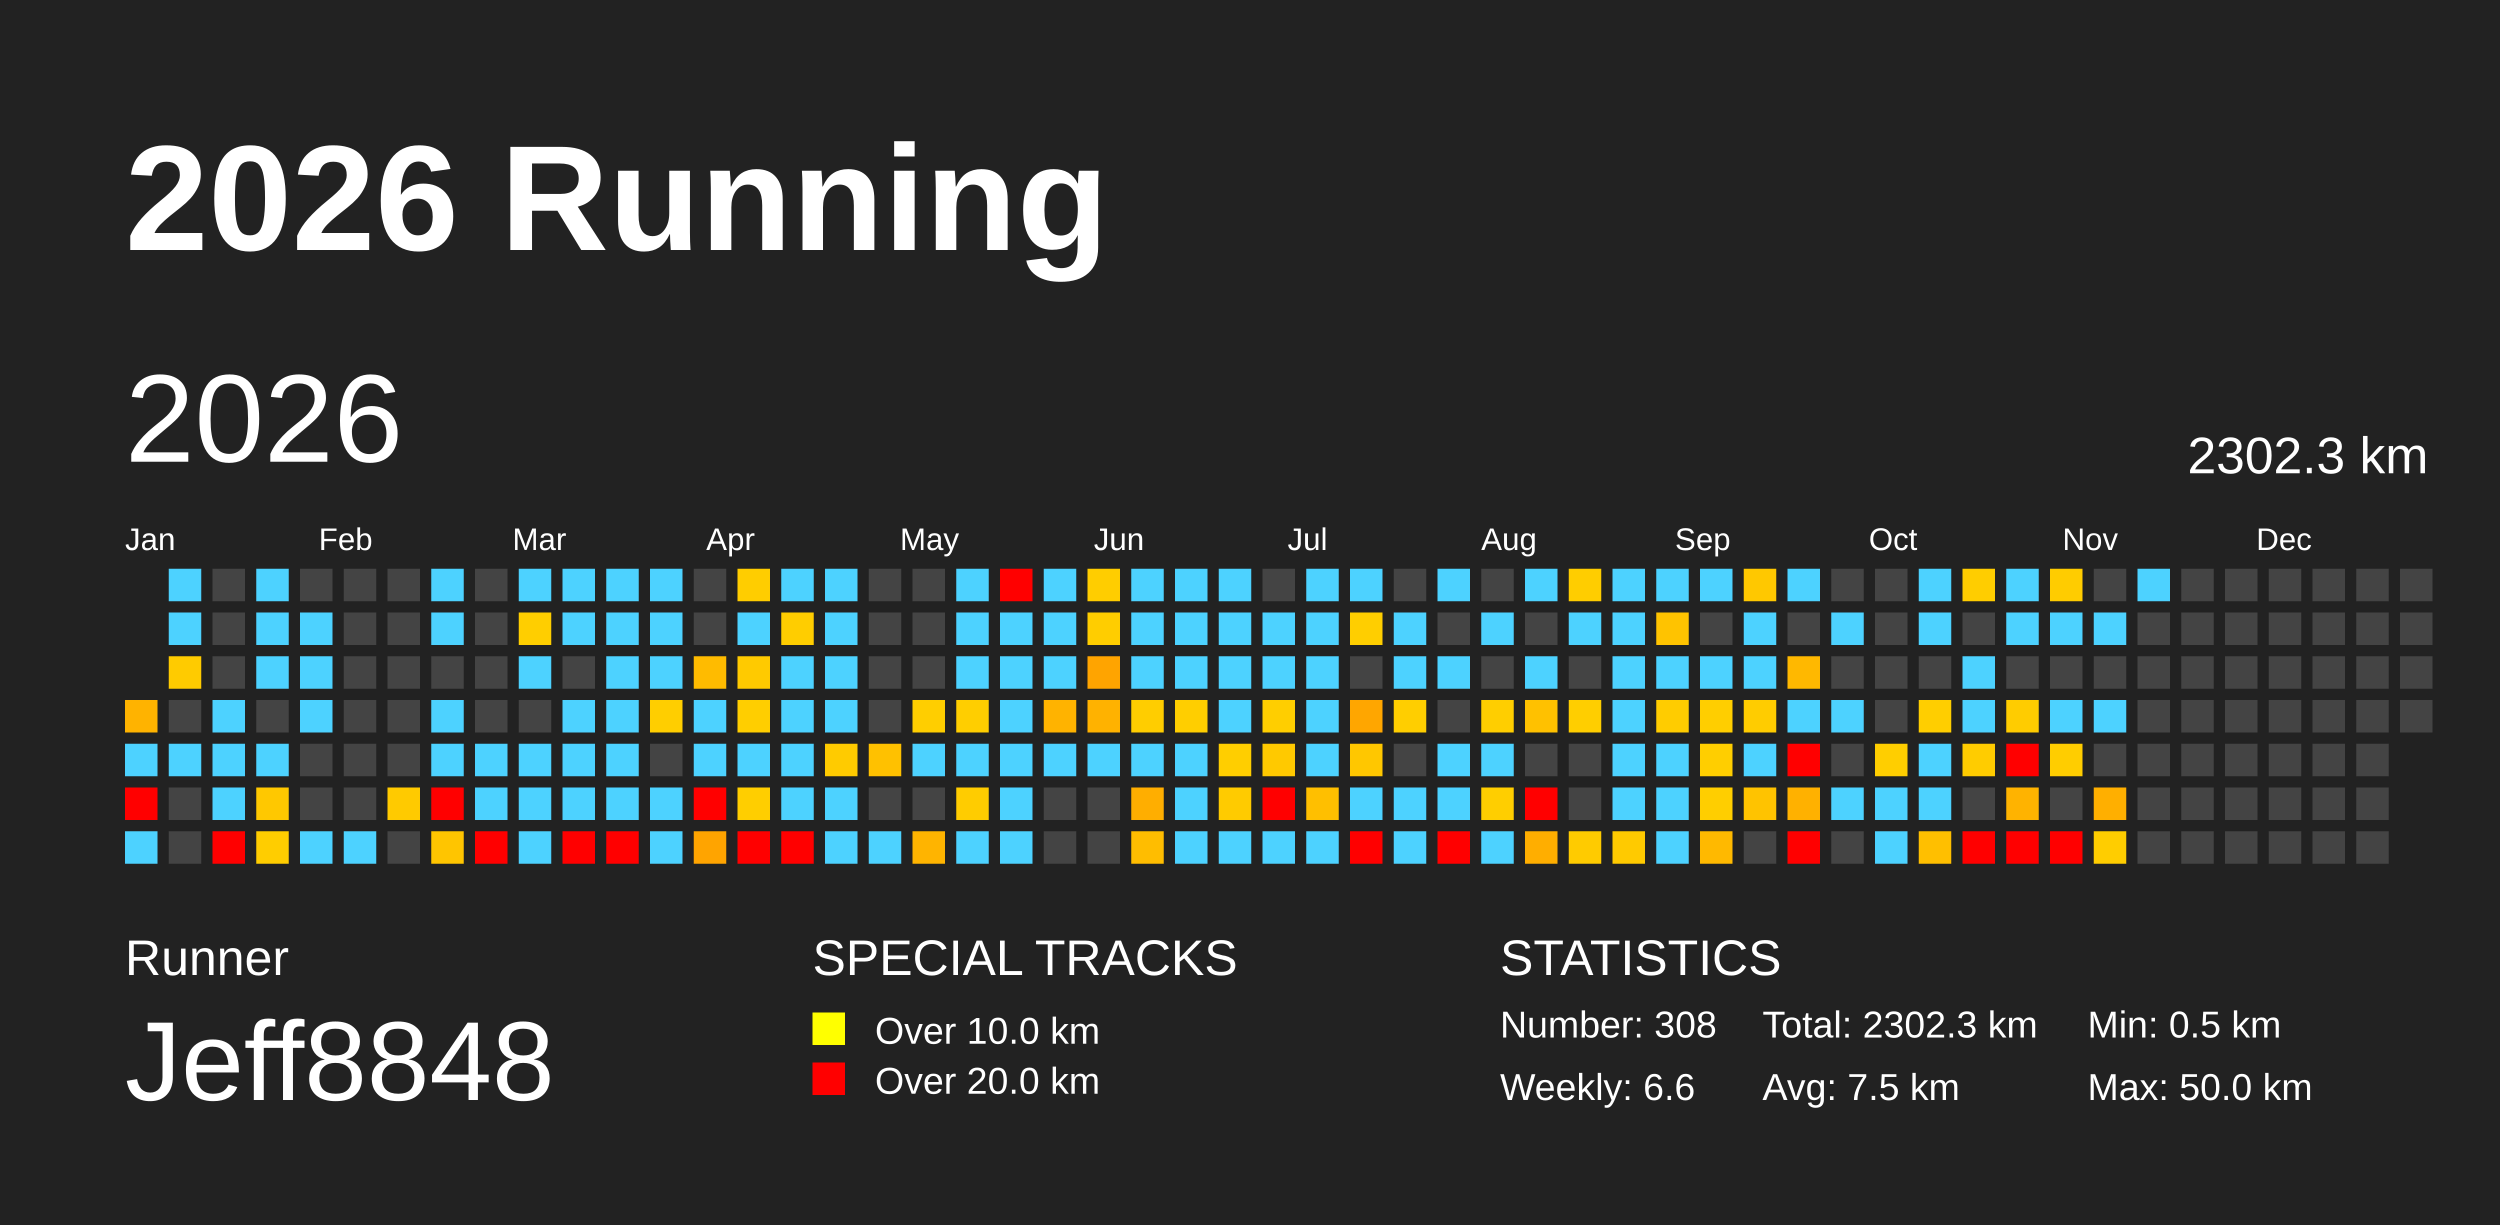
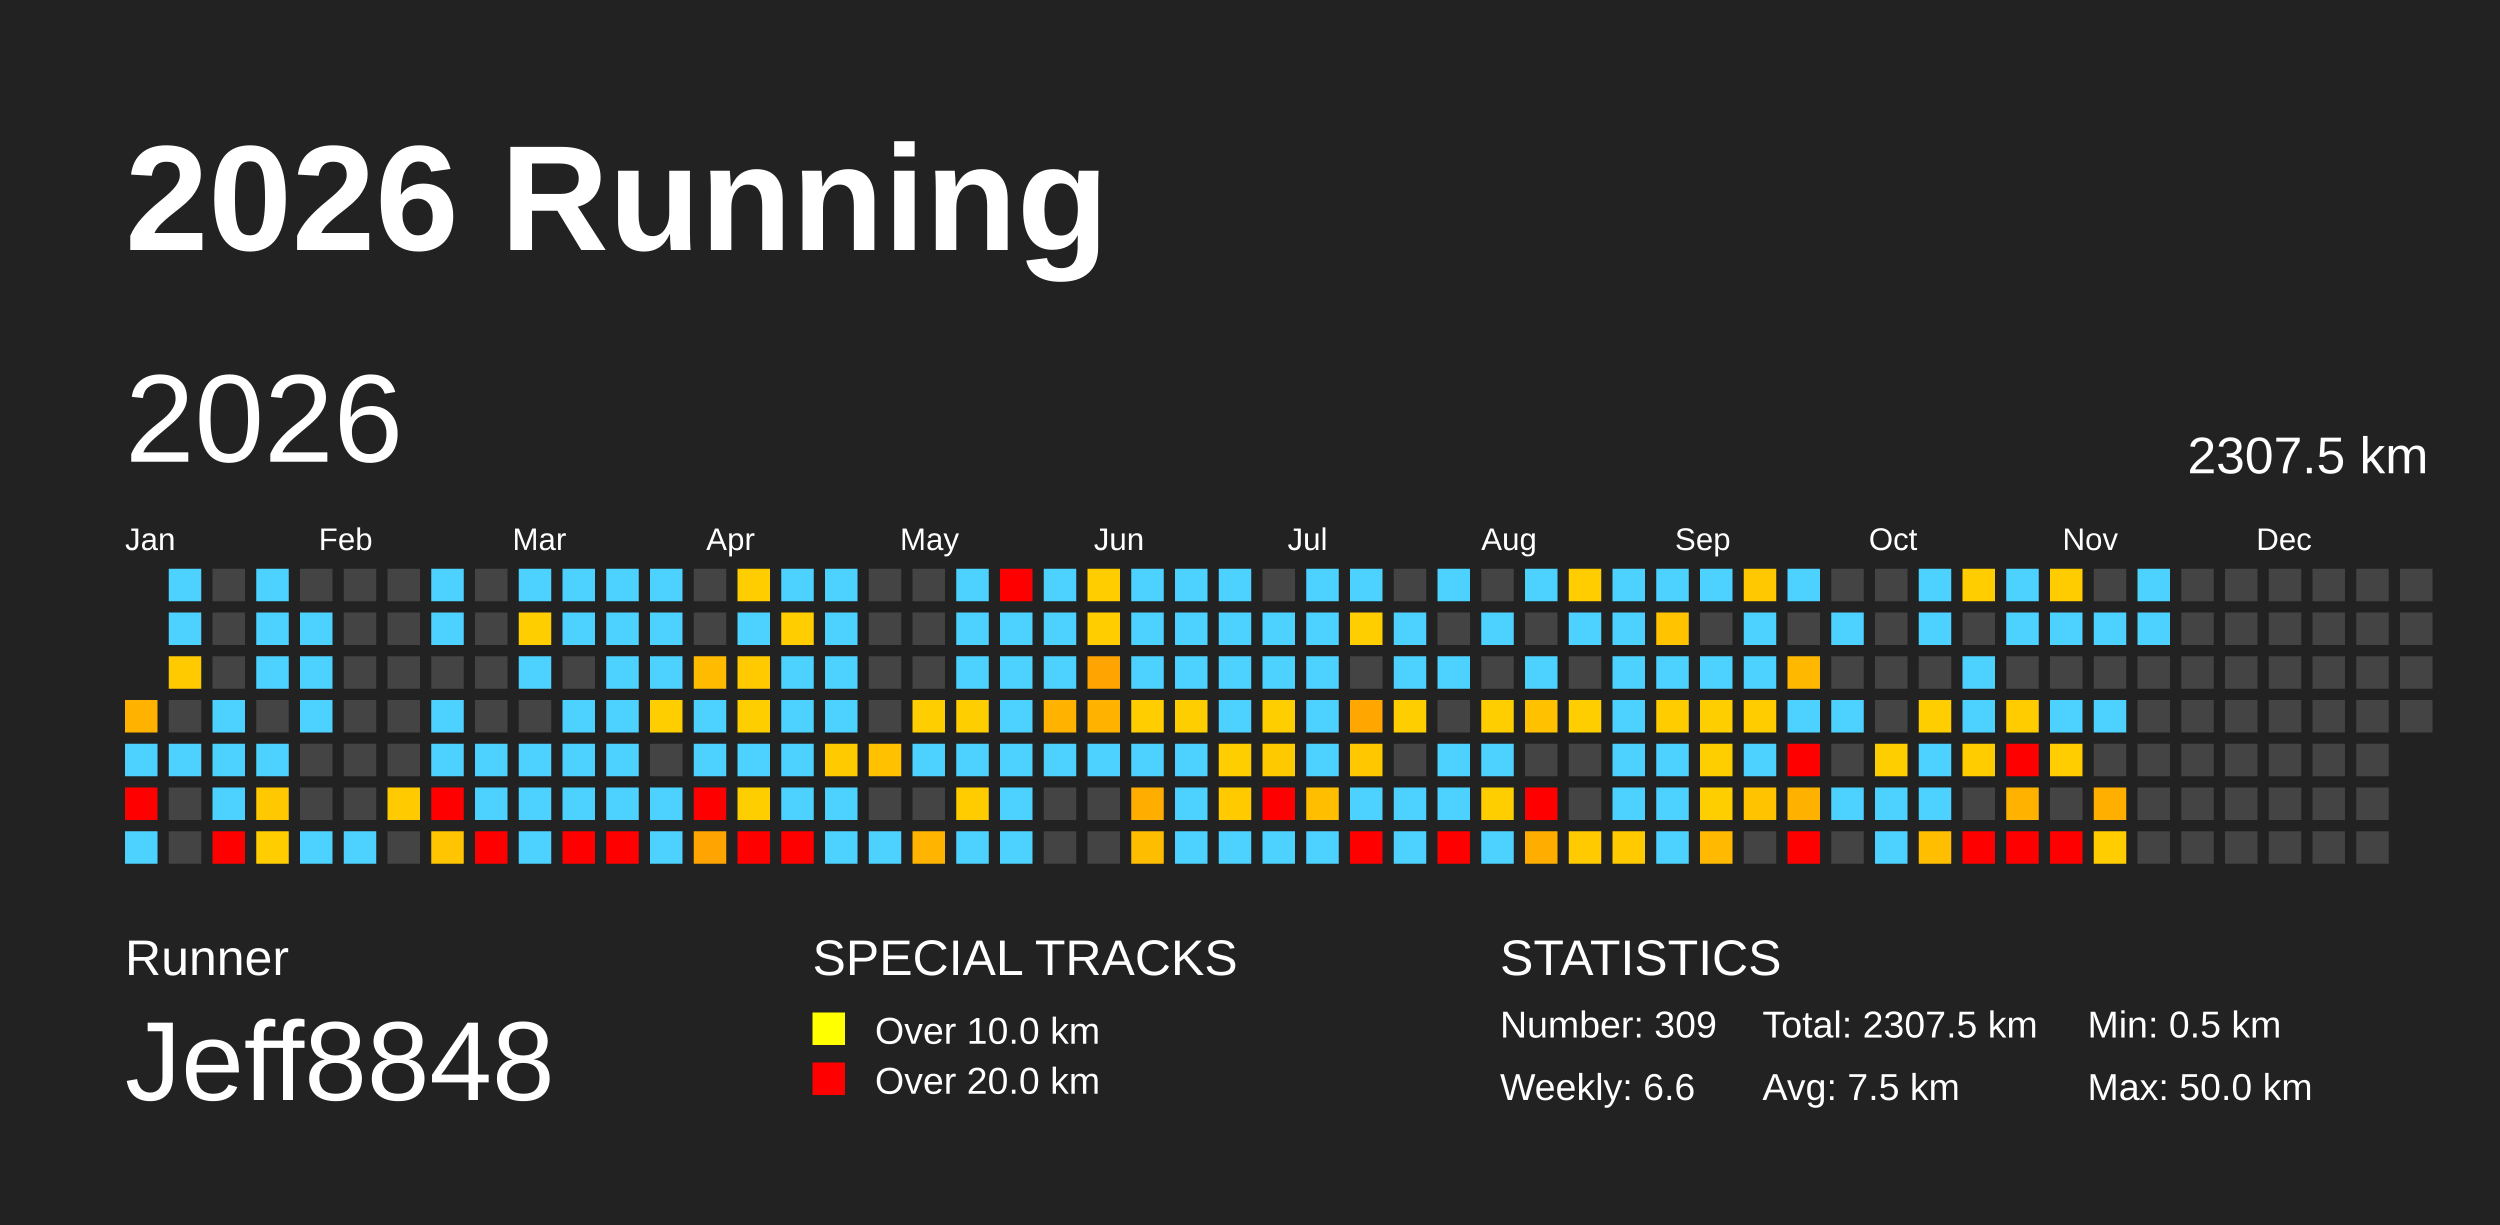
<svg xmlns="http://www.w3.org/2000/svg" baseProfile="full" height="98mm" version="1.1" viewBox="0,0,200,98" width="200mm">
  <defs />
  <rect fill="#222222" height="98" width="200" x="0" y="0" />
  <text fill="#FFFFFF" style="font-size:12px; font-family:Arial; font-weight:bold;" x="10" y="20">2026 Running</text>
  <text fill="#FFFFFF" style="font-size:4px; font-family:Arial" x="10" y="78">Runner</text>
  <text fill="#FFFFFF" style="font-size:9px; font-family:Arial" x="10" y="88">Jeff8848</text>
  <text fill="#FFFFFF" style="font-size:4px; font-family:Arial" x="65" y="78">SPECIAL TRACKS</text>
  <rect fill="yellow" height="2.6" width="2.6" x="65" y="81" />
  <text fill="#FFFFFF" style="font-size:3px; font-family:Arial" x="70" y="83.5">Over 10.0 km</text>
  <rect fill="red" height="2.6" width="2.6" x="65" y="85" />
  <text fill="#FFFFFF" style="font-size:3px; font-family:Arial" x="70" y="87.5">Over 20.0 km</text>
  <text fill="#FFFFFF" style="font-size:4px; font-family:Arial" x="120" y="78">STATISTICS</text>
-   <text fill="#FFFFFF" style="font-size:3px; font-family:Arial" x="120" y="83">Number: 308</text>
+   <text fill="#FFFFFF" style="font-size:3px; font-family:Arial" x="120" y="83">Number: 309</text>
  <text fill="#FFFFFF" style="font-size:3px; font-family:Arial" x="120" y="88">Weekly: 6.6</text>
-   <text fill="#FFFFFF" style="font-size:3px; font-family:Arial" x="141" y="83">Total: 2302.3 km</text>
+   <text fill="#FFFFFF" style="font-size:3px; font-family:Arial" x="141" y="83">Total: 2307.5 km</text>
  <text fill="#FFFFFF" style="font-size:3px; font-family:Arial" x="141" y="88">Avg: 7.5 km</text>
  <text fill="#FFFFFF" style="font-size:3px; font-family:Arial" x="167" y="83">Min: 0.5 km</text>
  <text fill="#FFFFFF" style="font-size:3px; font-family:Arial" x="167" y="88">Max: 50.0 km</text>
  <text dominant-baseline="hanging" fill="#FFFFFF" style="font-size:10.0px; font-family:Arial;" x="10" y="30">2026</text>
-   <text dominant-baseline="hanging" fill="#FFFFFF" style="font-size:4.125px; font-family:Arial;" x="175" y="35">2302.3 km</text>
+   <text dominant-baseline="hanging" fill="#FFFFFF" style="font-size:4.125px; font-family:Arial;" x="175" y="35">2307.5 km</text>
  <text fill="#FFFFFF" style="font-size:2.5px; font-family:Arial" x="10.0" y="44">Jan</text>
  <text fill="#FFFFFF" style="font-size:2.5px; font-family:Arial" x="25.5" y="44">Feb</text>
  <text fill="#FFFFFF" style="font-size:2.5px; font-family:Arial" x="41.0" y="44">Mar</text>
  <text fill="#FFFFFF" style="font-size:2.5px; font-family:Arial" x="56.5" y="44">Apr</text>
  <text fill="#FFFFFF" style="font-size:2.5px; font-family:Arial" x="72.0" y="44">May</text>
  <text fill="#FFFFFF" style="font-size:2.5px; font-family:Arial" x="87.5" y="44">Jun</text>
  <text fill="#FFFFFF" style="font-size:2.5px; font-family:Arial" x="103.0" y="44">Jul</text>
  <text fill="#FFFFFF" style="font-size:2.5px; font-family:Arial" x="118.5" y="44">Aug</text>
  <text fill="#FFFFFF" style="font-size:2.5px; font-family:Arial" x="134.0" y="44">Sep</text>
  <text fill="#FFFFFF" style="font-size:2.5px; font-family:Arial" x="149.5" y="44">Oct</text>
  <text fill="#FFFFFF" style="font-size:2.5px; font-family:Arial" x="165.0" y="44">Nov</text>
  <text fill="#FFFFFF" style="font-size:2.5px; font-family:Arial" x="180.5" y="44">Dec</text>
  <rect fill="#ffb300" height="2.6" width="2.6" x="10.0" y="56.0" />
  <rect fill="#4dd2ff" height="2.6" width="2.6" x="10.0" y="59.5" />
  <rect fill="red" height="2.6" width="2.6" x="10.0" y="63.0" />
  <rect fill="#4dd2ff" height="2.6" width="2.6" x="10.0" y="66.5" />
  <rect fill="#4dd2ff" height="2.6" width="2.6" x="13.5" y="45.5" />
  <rect fill="#4dd2ff" height="2.6" width="2.6" x="13.5" y="49.0" />
  <rect fill="#ffcb00" height="2.6" width="2.6" x="13.5" y="52.5" />
  <rect fill="#444444" height="2.6" width="2.6" x="13.5" y="56.0" />
  <rect fill="#4dd2ff" height="2.6" width="2.6" x="13.5" y="59.5" />
  <rect fill="#444444" height="2.6" width="2.6" x="13.5" y="63.0" />
  <rect fill="#444444" height="2.6" width="2.6" x="13.5" y="66.5" />
  <rect fill="#444444" height="2.6" width="2.6" x="17.0" y="45.5" />
  <rect fill="#444444" height="2.6" width="2.6" x="17.0" y="49.0" />
  <rect fill="#444444" height="2.6" width="2.6" x="17.0" y="52.5" />
  <rect fill="#4dd2ff" height="2.6" width="2.6" x="17.0" y="56.0" />
  <rect fill="#4dd2ff" height="2.6" width="2.6" x="17.0" y="59.5" />
  <rect fill="#4dd2ff" height="2.6" width="2.6" x="17.0" y="63.0" />
  <rect fill="red" height="2.6" width="2.6" x="17.0" y="66.5" />
  <rect fill="#4dd2ff" height="2.6" width="2.6" x="20.5" y="45.5" />
  <rect fill="#4dd2ff" height="2.6" width="2.6" x="20.5" y="49.0" />
  <rect fill="#4dd2ff" height="2.6" width="2.6" x="20.5" y="52.5" />
  <rect fill="#444444" height="2.6" width="2.6" x="20.5" y="56.0" />
  <rect fill="#4dd2ff" height="2.6" width="2.6" x="20.5" y="59.5" />
  <rect fill="#ffc800" height="2.6" width="2.6" x="20.5" y="63.0" />
  <rect fill="#ffcd00" height="2.6" width="2.6" x="20.5" y="66.5" />
  <rect fill="#444444" height="2.6" width="2.6" x="24.0" y="45.5" />
  <rect fill="#4dd2ff" height="2.6" width="2.6" x="24.0" y="49.0" />
  <rect fill="#4dd2ff" height="2.6" width="2.6" x="24.0" y="52.5" />
  <rect fill="#4dd2ff" height="2.6" width="2.6" x="24.0" y="56.0" />
  <rect fill="#444444" height="2.6" width="2.6" x="24.0" y="59.5" />
  <rect fill="#444444" height="2.6" width="2.6" x="24.0" y="63.0" />
  <rect fill="#4dd2ff" height="2.6" width="2.6" x="24.0" y="66.5" />
  <rect fill="#444444" height="2.6" width="2.6" x="27.5" y="45.5" />
  <rect fill="#444444" height="2.6" width="2.6" x="27.5" y="49.0" />
  <rect fill="#444444" height="2.6" width="2.6" x="27.5" y="52.5" />
  <rect fill="#444444" height="2.6" width="2.6" x="27.5" y="56.0" />
  <rect fill="#444444" height="2.6" width="2.6" x="27.5" y="59.5" />
  <rect fill="#444444" height="2.6" width="2.6" x="27.5" y="63.0" />
  <rect fill="#4dd2ff" height="2.6" width="2.6" x="27.5" y="66.5" />
  <rect fill="#444444" height="2.6" width="2.6" x="31.0" y="45.5" />
  <rect fill="#444444" height="2.6" width="2.6" x="31.0" y="49.0" />
  <rect fill="#444444" height="2.6" width="2.6" x="31.0" y="52.5" />
  <rect fill="#444444" height="2.6" width="2.6" x="31.0" y="56.0" />
  <rect fill="#444444" height="2.6" width="2.6" x="31.0" y="59.5" />
  <rect fill="#ffca00" height="2.6" width="2.6" x="31.0" y="63.0" />
  <rect fill="#444444" height="2.6" width="2.6" x="31.0" y="66.5" />
  <rect fill="#4dd2ff" height="2.6" width="2.6" x="34.5" y="45.5" />
  <rect fill="#4dd2ff" height="2.6" width="2.6" x="34.5" y="49.0" />
  <rect fill="#444444" height="2.6" width="2.6" x="34.5" y="52.5" />
  <rect fill="#4dd2ff" height="2.6" width="2.6" x="34.5" y="56.0" />
  <rect fill="#4dd2ff" height="2.6" width="2.6" x="34.5" y="59.5" />
  <rect fill="red" height="2.6" width="2.6" x="34.5" y="63.0" />
  <rect fill="#ffc500" height="2.6" width="2.6" x="34.5" y="66.5" />
  <rect fill="#444444" height="2.6" width="2.6" x="38.0" y="45.5" />
  <rect fill="#444444" height="2.6" width="2.6" x="38.0" y="49.0" />
  <rect fill="#444444" height="2.6" width="2.6" x="38.0" y="52.5" />
  <rect fill="#444444" height="2.6" width="2.6" x="38.0" y="56.0" />
  <rect fill="#4dd2ff" height="2.6" width="2.6" x="38.0" y="59.5" />
  <rect fill="#4dd2ff" height="2.6" width="2.6" x="38.0" y="63.0" />
  <rect fill="red" height="2.6" width="2.6" x="38.0" y="66.5" />
  <rect fill="#4dd2ff" height="2.6" width="2.6" x="41.5" y="45.5" />
  <rect fill="#ffce00" height="2.6" width="2.6" x="41.5" y="49.0" />
  <rect fill="#4dd2ff" height="2.6" width="2.6" x="41.5" y="52.5" />
  <rect fill="#444444" height="2.6" width="2.6" x="41.5" y="56.0" />
  <rect fill="#4dd2ff" height="2.6" width="2.6" x="41.5" y="59.5" />
  <rect fill="#4dd2ff" height="2.6" width="2.6" x="41.5" y="63.0" />
  <rect fill="#4dd2ff" height="2.6" width="2.6" x="41.5" y="66.5" />
  <rect fill="#4dd2ff" height="2.6" width="2.6" x="45.0" y="45.5" />
  <rect fill="#4dd2ff" height="2.6" width="2.6" x="45.0" y="49.0" />
  <rect fill="#444444" height="2.6" width="2.6" x="45.0" y="52.5" />
  <rect fill="#4dd2ff" height="2.6" width="2.6" x="45.0" y="56.0" />
  <rect fill="#4dd2ff" height="2.6" width="2.6" x="45.0" y="59.5" />
  <rect fill="#4dd2ff" height="2.6" width="2.6" x="45.0" y="63.0" />
  <rect fill="red" height="2.6" width="2.6" x="45.0" y="66.5" />
  <rect fill="#4dd2ff" height="2.6" width="2.6" x="48.5" y="45.5" />
  <rect fill="#4dd2ff" height="2.6" width="2.6" x="48.5" y="49.0" />
  <rect fill="#4dd2ff" height="2.6" width="2.6" x="48.5" y="52.5" />
  <rect fill="#4dd2ff" height="2.6" width="2.6" x="48.5" y="56.0" />
  <rect fill="#4dd2ff" height="2.6" width="2.6" x="48.5" y="59.5" />
  <rect fill="#4dd2ff" height="2.6" width="2.6" x="48.5" y="63.0" />
  <rect fill="red" height="2.6" width="2.6" x="48.5" y="66.5" />
  <rect fill="#4dd2ff" height="2.6" width="2.6" x="52.0" y="45.5" />
  <rect fill="#4dd2ff" height="2.6" width="2.6" x="52.0" y="49.0" />
  <rect fill="#4dd2ff" height="2.6" width="2.6" x="52.0" y="52.5" />
  <rect fill="#ffce00" height="2.6" width="2.6" x="52.0" y="56.0" />
  <rect fill="#444444" height="2.6" width="2.6" x="52.0" y="59.5" />
  <rect fill="#4dd2ff" height="2.6" width="2.6" x="52.0" y="63.0" />
  <rect fill="#4dd2ff" height="2.6" width="2.6" x="52.0" y="66.5" />
  <rect fill="#444444" height="2.6" width="2.6" x="55.5" y="45.5" />
  <rect fill="#444444" height="2.6" width="2.6" x="55.5" y="49.0" />
  <rect fill="#ffbb00" height="2.6" width="2.6" x="55.5" y="52.5" />
  <rect fill="#4dd2ff" height="2.6" width="2.6" x="55.5" y="56.0" />
  <rect fill="#4dd2ff" height="2.6" width="2.6" x="55.5" y="59.5" />
  <rect fill="red" height="2.6" width="2.6" x="55.5" y="63.0" />
  <rect fill="#ffa400" height="2.6" width="2.6" x="55.5" y="66.5" />
  <rect fill="#ffcd00" height="2.6" width="2.6" x="59.0" y="45.5" />
  <rect fill="#4dd2ff" height="2.6" width="2.6" x="59.0" y="49.0" />
  <rect fill="#ffca00" height="2.6" width="2.6" x="59.0" y="52.5" />
  <rect fill="#ffce00" height="2.6" width="2.6" x="59.0" y="56.0" />
  <rect fill="#4dd2ff" height="2.6" width="2.6" x="59.0" y="59.5" />
  <rect fill="#ffce00" height="2.6" width="2.6" x="59.0" y="63.0" />
  <rect fill="red" height="2.6" width="2.6" x="59.0" y="66.5" />
  <rect fill="#4dd2ff" height="2.6" width="2.6" x="62.5" y="45.5" />
  <rect fill="#ffcd00" height="2.6" width="2.6" x="62.5" y="49.0" />
  <rect fill="#4dd2ff" height="2.6" width="2.6" x="62.5" y="52.5" />
  <rect fill="#4dd2ff" height="2.6" width="2.6" x="62.5" y="56.0" />
  <rect fill="#4dd2ff" height="2.6" width="2.6" x="62.5" y="59.5" />
  <rect fill="#4dd2ff" height="2.6" width="2.6" x="62.5" y="63.0" />
  <rect fill="red" height="2.6" width="2.6" x="62.5" y="66.5" />
  <rect fill="#4dd2ff" height="2.6" width="2.6" x="66.0" y="45.5" />
  <rect fill="#4dd2ff" height="2.6" width="2.6" x="66.0" y="49.0" />
  <rect fill="#4dd2ff" height="2.6" width="2.6" x="66.0" y="52.5" />
  <rect fill="#4dd2ff" height="2.6" width="2.6" x="66.0" y="56.0" />
  <rect fill="#ffcb00" height="2.6" width="2.6" x="66.0" y="59.5" />
  <rect fill="#4dd2ff" height="2.6" width="2.6" x="66.0" y="63.0" />
  <rect fill="#4dd2ff" height="2.6" width="2.6" x="66.0" y="66.5" />
  <rect fill="#444444" height="2.6" width="2.6" x="69.5" y="45.5" />
  <rect fill="#444444" height="2.6" width="2.6" x="69.5" y="49.0" />
  <rect fill="#444444" height="2.6" width="2.6" x="69.5" y="52.5" />
  <rect fill="#444444" height="2.6" width="2.6" x="69.5" y="56.0" />
  <rect fill="#ffc100" height="2.6" width="2.6" x="69.5" y="59.5" />
  <rect fill="#444444" height="2.6" width="2.6" x="69.5" y="63.0" />
  <rect fill="#4dd2ff" height="2.6" width="2.6" x="69.5" y="66.5" />
  <rect fill="#444444" height="2.6" width="2.6" x="73.0" y="45.5" />
  <rect fill="#444444" height="2.6" width="2.6" x="73.0" y="49.0" />
  <rect fill="#444444" height="2.6" width="2.6" x="73.0" y="52.5" />
  <rect fill="#ffce00" height="2.6" width="2.6" x="73.0" y="56.0" />
  <rect fill="#4dd2ff" height="2.6" width="2.6" x="73.0" y="59.5" />
  <rect fill="#444444" height="2.6" width="2.6" x="73.0" y="63.0" />
  <rect fill="#ffb400" height="2.6" width="2.6" x="73.0" y="66.5" />
  <rect fill="#4dd2ff" height="2.6" width="2.6" x="76.5" y="45.5" />
  <rect fill="#4dd2ff" height="2.6" width="2.6" x="76.5" y="49.0" />
  <rect fill="#4dd2ff" height="2.6" width="2.6" x="76.5" y="52.5" />
  <rect fill="#ffce00" height="2.6" width="2.6" x="76.5" y="56.0" />
  <rect fill="#4dd2ff" height="2.6" width="2.6" x="76.5" y="59.5" />
  <rect fill="#ffcc00" height="2.6" width="2.6" x="76.5" y="63.0" />
  <rect fill="#4dd2ff" height="2.6" width="2.6" x="76.5" y="66.5" />
  <rect fill="red" height="2.6" width="2.6" x="80.0" y="45.5" />
  <rect fill="#4dd2ff" height="2.6" width="2.6" x="80.0" y="49.0" />
  <rect fill="#4dd2ff" height="2.6" width="2.6" x="80.0" y="52.5" />
  <rect fill="#4dd2ff" height="2.6" width="2.6" x="80.0" y="56.0" />
  <rect fill="#4dd2ff" height="2.6" width="2.6" x="80.0" y="59.5" />
  <rect fill="#4dd2ff" height="2.6" width="2.6" x="80.0" y="63.0" />
  <rect fill="#4dd2ff" height="2.6" width="2.6" x="80.0" y="66.5" />
  <rect fill="#4dd2ff" height="2.6" width="2.6" x="83.5" y="45.5" />
  <rect fill="#4dd2ff" height="2.6" width="2.6" x="83.5" y="49.0" />
  <rect fill="#4dd2ff" height="2.6" width="2.6" x="83.5" y="52.5" />
  <rect fill="#ffb300" height="2.6" width="2.6" x="83.5" y="56.0" />
  <rect fill="#4dd2ff" height="2.6" width="2.6" x="83.5" y="59.5" />
  <rect fill="#444444" height="2.6" width="2.6" x="83.5" y="63.0" />
  <rect fill="#444444" height="2.6" width="2.6" x="83.5" y="66.5" />
  <rect fill="#ffcd00" height="2.6" width="2.6" x="87.0" y="45.5" />
  <rect fill="#ffcd00" height="2.6" width="2.6" x="87.0" y="49.0" />
  <rect fill="#ffa400" height="2.6" width="2.6" x="87.0" y="52.5" />
  <rect fill="#ffb200" height="2.6" width="2.6" x="87.0" y="56.0" />
  <rect fill="#4dd2ff" height="2.6" width="2.6" x="87.0" y="59.5" />
  <rect fill="#444444" height="2.6" width="2.6" x="87.0" y="63.0" />
  <rect fill="#444444" height="2.6" width="2.6" x="87.0" y="66.5" />
  <rect fill="#4dd2ff" height="2.6" width="2.6" x="90.5" y="45.5" />
  <rect fill="#4dd2ff" height="2.6" width="2.6" x="90.5" y="49.0" />
  <rect fill="#4dd2ff" height="2.6" width="2.6" x="90.5" y="52.5" />
  <rect fill="#ffcd00" height="2.6" width="2.6" x="90.5" y="56.0" />
  <rect fill="#4dd2ff" height="2.6" width="2.6" x="90.5" y="59.5" />
  <rect fill="#ffae00" height="2.6" width="2.6" x="90.5" y="63.0" />
  <rect fill="#ffbd00" height="2.6" width="2.6" x="90.5" y="66.5" />
  <rect fill="#4dd2ff" height="2.6" width="2.6" x="94.0" y="45.5" />
  <rect fill="#4dd2ff" height="2.6" width="2.6" x="94.0" y="49.0" />
  <rect fill="#4dd2ff" height="2.6" width="2.6" x="94.0" y="52.5" />
  <rect fill="#ffce00" height="2.6" width="2.6" x="94.0" y="56.0" />
  <rect fill="#4dd2ff" height="2.6" width="2.6" x="94.0" y="59.5" />
  <rect fill="#4dd2ff" height="2.6" width="2.6" x="94.0" y="63.0" />
  <rect fill="#4dd2ff" height="2.6" width="2.6" x="94.0" y="66.5" />
  <rect fill="#4dd2ff" height="2.6" width="2.6" x="97.5" y="45.5" />
  <rect fill="#4dd2ff" height="2.6" width="2.6" x="97.5" y="49.0" />
  <rect fill="#4dd2ff" height="2.6" width="2.6" x="97.5" y="52.5" />
  <rect fill="#4dd2ff" height="2.6" width="2.6" x="97.5" y="56.0" />
  <rect fill="#ffce00" height="2.6" width="2.6" x="97.5" y="59.5" />
  <rect fill="#ffcb00" height="2.6" width="2.6" x="97.5" y="63.0" />
  <rect fill="#4dd2ff" height="2.6" width="2.6" x="97.5" y="66.5" />
  <rect fill="#444444" height="2.6" width="2.6" x="101.0" y="45.5" />
  <rect fill="#4dd2ff" height="2.6" width="2.6" x="101.0" y="49.0" />
  <rect fill="#4dd2ff" height="2.6" width="2.6" x="101.0" y="52.5" />
  <rect fill="#ffce00" height="2.6" width="2.6" x="101.0" y="56.0" />
  <rect fill="#ffc900" height="2.6" width="2.6" x="101.0" y="59.5" />
  <rect fill="red" height="2.6" width="2.6" x="101.0" y="63.0" />
  <rect fill="#4dd2ff" height="2.6" width="2.6" x="101.0" y="66.5" />
  <rect fill="#4dd2ff" height="2.6" width="2.6" x="104.5" y="45.5" />
  <rect fill="#4dd2ff" height="2.6" width="2.6" x="104.5" y="49.0" />
  <rect fill="#4dd2ff" height="2.6" width="2.6" x="104.5" y="52.5" />
  <rect fill="#4dd2ff" height="2.6" width="2.6" x="104.5" y="56.0" />
  <rect fill="#4dd2ff" height="2.6" width="2.6" x="104.5" y="59.5" />
  <rect fill="#ffbf00" height="2.6" width="2.6" x="104.5" y="63.0" />
  <rect fill="#4dd2ff" height="2.6" width="2.6" x="104.5" y="66.5" />
  <rect fill="#4dd2ff" height="2.6" width="2.6" x="108.0" y="45.5" />
  <rect fill="#ffce00" height="2.6" width="2.6" x="108.0" y="49.0" />
  <rect fill="#444444" height="2.6" width="2.6" x="108.0" y="52.5" />
  <rect fill="#ffa600" height="2.6" width="2.6" x="108.0" y="56.0" />
  <rect fill="#ffc700" height="2.6" width="2.6" x="108.0" y="59.5" />
  <rect fill="#4dd2ff" height="2.6" width="2.6" x="108.0" y="63.0" />
  <rect fill="red" height="2.6" width="2.6" x="108.0" y="66.5" />
  <rect fill="#444444" height="2.6" width="2.6" x="111.5" y="45.5" />
  <rect fill="#4dd2ff" height="2.6" width="2.6" x="111.5" y="49.0" />
  <rect fill="#4dd2ff" height="2.6" width="2.6" x="111.5" y="52.5" />
  <rect fill="#ffce00" height="2.6" width="2.6" x="111.5" y="56.0" />
  <rect fill="#444444" height="2.6" width="2.6" x="111.5" y="59.5" />
  <rect fill="#4dd2ff" height="2.6" width="2.6" x="111.5" y="63.0" />
  <rect fill="#4dd2ff" height="2.6" width="2.6" x="111.5" y="66.5" />
  <rect fill="#4dd2ff" height="2.6" width="2.6" x="115.0" y="45.5" />
  <rect fill="#444444" height="2.6" width="2.6" x="115.0" y="49.0" />
  <rect fill="#4dd2ff" height="2.6" width="2.6" x="115.0" y="52.5" />
  <rect fill="#444444" height="2.6" width="2.6" x="115.0" y="56.0" />
  <rect fill="#4dd2ff" height="2.6" width="2.6" x="115.0" y="59.5" />
  <rect fill="#4dd2ff" height="2.6" width="2.6" x="115.0" y="63.0" />
  <rect fill="red" height="2.6" width="2.6" x="115.0" y="66.5" />
  <rect fill="#444444" height="2.6" width="2.6" x="118.5" y="45.5" />
  <rect fill="#4dd2ff" height="2.6" width="2.6" x="118.5" y="49.0" />
  <rect fill="#444444" height="2.6" width="2.6" x="118.5" y="52.5" />
  <rect fill="#ffce00" height="2.6" width="2.6" x="118.5" y="56.0" />
  <rect fill="#4dd2ff" height="2.6" width="2.6" x="118.5" y="59.5" />
  <rect fill="#ffce00" height="2.6" width="2.6" x="118.5" y="63.0" />
  <rect fill="#4dd2ff" height="2.6" width="2.6" x="118.5" y="66.5" />
  <rect fill="#4dd2ff" height="2.6" width="2.6" x="122.0" y="45.5" />
  <rect fill="#444444" height="2.6" width="2.6" x="122.0" y="49.0" />
  <rect fill="#4dd2ff" height="2.6" width="2.6" x="122.0" y="52.5" />
  <rect fill="#ffc100" height="2.6" width="2.6" x="122.0" y="56.0" />
  <rect fill="#444444" height="2.6" width="2.6" x="122.0" y="59.5" />
  <rect fill="red" height="2.6" width="2.6" x="122.0" y="63.0" />
  <rect fill="#ffae00" height="2.6" width="2.6" x="122.0" y="66.5" />
  <rect fill="#ffcd00" height="2.6" width="2.6" x="125.5" y="45.5" />
  <rect fill="#4dd2ff" height="2.6" width="2.6" x="125.5" y="49.0" />
  <rect fill="#444444" height="2.6" width="2.6" x="125.5" y="52.5" />
  <rect fill="#ffce00" height="2.6" width="2.6" x="125.5" y="56.0" />
  <rect fill="#444444" height="2.6" width="2.6" x="125.5" y="59.5" />
  <rect fill="#444444" height="2.6" width="2.6" x="125.5" y="63.0" />
  <rect fill="#ffcb00" height="2.6" width="2.6" x="125.5" y="66.5" />
  <rect fill="#4dd2ff" height="2.6" width="2.6" x="129.0" y="45.5" />
  <rect fill="#4dd2ff" height="2.6" width="2.6" x="129.0" y="49.0" />
  <rect fill="#4dd2ff" height="2.6" width="2.6" x="129.0" y="52.5" />
  <rect fill="#4dd2ff" height="2.6" width="2.6" x="129.0" y="56.0" />
  <rect fill="#4dd2ff" height="2.6" width="2.6" x="129.0" y="59.5" />
  <rect fill="#4dd2ff" height="2.6" width="2.6" x="129.0" y="63.0" />
  <rect fill="#ffca00" height="2.6" width="2.6" x="129.0" y="66.5" />
  <rect fill="#4dd2ff" height="2.6" width="2.6" x="132.5" y="45.5" />
  <rect fill="#ffc300" height="2.6" width="2.6" x="132.5" y="49.0" />
  <rect fill="#4dd2ff" height="2.6" width="2.6" x="132.5" y="52.5" />
  <rect fill="#ffcc00" height="2.6" width="2.6" x="132.5" y="56.0" />
  <rect fill="#4dd2ff" height="2.6" width="2.6" x="132.5" y="59.5" />
  <rect fill="#4dd2ff" height="2.6" width="2.6" x="132.5" y="63.0" />
  <rect fill="#4dd2ff" height="2.6" width="2.6" x="132.5" y="66.5" />
  <rect fill="#4dd2ff" height="2.6" width="2.6" x="136.0" y="45.5" />
  <rect fill="#444444" height="2.6" width="2.6" x="136.0" y="49.0" />
  <rect fill="#4dd2ff" height="2.6" width="2.6" x="136.0" y="52.5" />
  <rect fill="#ffce00" height="2.6" width="2.6" x="136.0" y="56.0" />
  <rect fill="#ffce00" height="2.6" width="2.6" x="136.0" y="59.5" />
  <rect fill="#ffce00" height="2.6" width="2.6" x="136.0" y="63.0" />
  <rect fill="#ffb900" height="2.6" width="2.6" x="136.0" y="66.5" />
  <rect fill="#ffc800" height="2.6" width="2.6" x="139.5" y="45.5" />
  <rect fill="#4dd2ff" height="2.6" width="2.6" x="139.5" y="49.0" />
  <rect fill="#4dd2ff" height="2.6" width="2.6" x="139.5" y="52.5" />
  <rect fill="#ffcc00" height="2.6" width="2.6" x="139.5" y="56.0" />
  <rect fill="#4dd2ff" height="2.6" width="2.6" x="139.5" y="59.5" />
  <rect fill="#ffc300" height="2.6" width="2.6" x="139.5" y="63.0" />
  <rect fill="#444444" height="2.6" width="2.6" x="139.5" y="66.5" />
  <rect fill="#4dd2ff" height="2.6" width="2.6" x="143.0" y="45.5" />
  <rect fill="#444444" height="2.6" width="2.6" x="143.0" y="49.0" />
  <rect fill="#ffb800" height="2.6" width="2.6" x="143.0" y="52.5" />
  <rect fill="#4dd2ff" height="2.6" width="2.6" x="143.0" y="56.0" />
  <rect fill="red" height="2.6" width="2.6" x="143.0" y="59.5" />
  <rect fill="#ffb100" height="2.6" width="2.6" x="143.0" y="63.0" />
  <rect fill="red" height="2.6" width="2.6" x="143.0" y="66.5" />
  <rect fill="#444444" height="2.6" width="2.6" x="146.5" y="45.5" />
  <rect fill="#4dd2ff" height="2.6" width="2.6" x="146.5" y="49.0" />
  <rect fill="#444444" height="2.6" width="2.6" x="146.5" y="52.5" />
  <rect fill="#4dd2ff" height="2.6" width="2.6" x="146.5" y="56.0" />
  <rect fill="#444444" height="2.6" width="2.6" x="146.5" y="59.5" />
  <rect fill="#4dd2ff" height="2.6" width="2.6" x="146.5" y="63.0" />
  <rect fill="#444444" height="2.6" width="2.6" x="146.5" y="66.5" />
  <rect fill="#444444" height="2.6" width="2.6" x="150.0" y="45.5" />
  <rect fill="#444444" height="2.6" width="2.6" x="150.0" y="49.0" />
  <rect fill="#444444" height="2.6" width="2.6" x="150.0" y="52.5" />
  <rect fill="#444444" height="2.6" width="2.6" x="150.0" y="56.0" />
  <rect fill="#ffce00" height="2.6" width="2.6" x="150.0" y="59.5" />
  <rect fill="#4dd2ff" height="2.6" width="2.6" x="150.0" y="63.0" />
  <rect fill="#4dd2ff" height="2.6" width="2.6" x="150.0" y="66.5" />
  <rect fill="#4dd2ff" height="2.6" width="2.6" x="153.5" y="45.5" />
  <rect fill="#4dd2ff" height="2.6" width="2.6" x="153.5" y="49.0" />
  <rect fill="#444444" height="2.6" width="2.6" x="153.5" y="52.5" />
  <rect fill="#ffce00" height="2.6" width="2.6" x="153.5" y="56.0" />
  <rect fill="#4dd2ff" height="2.6" width="2.6" x="153.5" y="59.5" />
  <rect fill="#4dd2ff" height="2.6" width="2.6" x="153.5" y="63.0" />
  <rect fill="#ffbf00" height="2.6" width="2.6" x="153.5" y="66.5" />
  <rect fill="#ffcd00" height="2.6" width="2.6" x="157.0" y="45.5" />
  <rect fill="#444444" height="2.6" width="2.6" x="157.0" y="49.0" />
  <rect fill="#4dd2ff" height="2.6" width="2.6" x="157.0" y="52.5" />
  <rect fill="#4dd2ff" height="2.6" width="2.6" x="157.0" y="56.0" />
  <rect fill="#ffcc00" height="2.6" width="2.6" x="157.0" y="59.5" />
  <rect fill="#444444" height="2.6" width="2.6" x="157.0" y="63.0" />
  <rect fill="red" height="2.6" width="2.6" x="157.0" y="66.5" />
  <rect fill="#4dd2ff" height="2.6" width="2.6" x="160.5" y="45.5" />
  <rect fill="#4dd2ff" height="2.6" width="2.6" x="160.5" y="49.0" />
  <rect fill="#444444" height="2.6" width="2.6" x="160.5" y="52.5" />
  <rect fill="#ffcc00" height="2.6" width="2.6" x="160.5" y="56.0" />
  <rect fill="red" height="2.6" width="2.6" x="160.5" y="59.5" />
  <rect fill="#ffb300" height="2.6" width="2.6" x="160.5" y="63.0" />
  <rect fill="red" height="2.6" width="2.6" x="160.5" y="66.5" />
  <rect fill="#ffcc00" height="2.6" width="2.6" x="164.0" y="45.5" />
  <rect fill="#4dd2ff" height="2.6" width="2.6" x="164.0" y="49.0" />
  <rect fill="#444444" height="2.6" width="2.6" x="164.0" y="52.5" />
  <rect fill="#4dd2ff" height="2.6" width="2.6" x="164.0" y="56.0" />
  <rect fill="#ffcd00" height="2.6" width="2.6" x="164.0" y="59.5" />
  <rect fill="#444444" height="2.6" width="2.6" x="164.0" y="63.0" />
  <rect fill="red" height="2.6" width="2.6" x="164.0" y="66.5" />
  <rect fill="#444444" height="2.6" width="2.6" x="167.5" y="45.5" />
  <rect fill="#4dd2ff" height="2.6" width="2.6" x="167.5" y="49.0" />
  <rect fill="#444444" height="2.6" width="2.6" x="167.5" y="52.5" />
  <rect fill="#4dd2ff" height="2.6" width="2.6" x="167.5" y="56.0" />
  <rect fill="#444444" height="2.6" width="2.6" x="167.5" y="59.5" />
  <rect fill="#ffaf00" height="2.6" width="2.6" x="167.5" y="63.0" />
  <rect fill="#ffcd00" height="2.6" width="2.6" x="167.5" y="66.5" />
  <rect fill="#4dd2ff" height="2.6" width="2.6" x="171.0" y="45.5" />
-   <rect fill="#444444" height="2.6" width="2.6" x="171.0" y="49.0" />
+   <rect fill="#4dd2ff" height="2.6" width="2.6" x="171.0" y="49.0" />
  <rect fill="#444444" height="2.6" width="2.6" x="171.0" y="52.5" />
  <rect fill="#444444" height="2.6" width="2.6" x="171.0" y="56.0" />
  <rect fill="#444444" height="2.6" width="2.6" x="171.0" y="59.5" />
  <rect fill="#444444" height="2.6" width="2.6" x="171.0" y="63.0" />
  <rect fill="#444444" height="2.6" width="2.6" x="171.0" y="66.5" />
  <rect fill="#444444" height="2.6" width="2.6" x="174.5" y="45.5" />
  <rect fill="#444444" height="2.6" width="2.6" x="174.5" y="49.0" />
  <rect fill="#444444" height="2.6" width="2.6" x="174.5" y="52.5" />
  <rect fill="#444444" height="2.6" width="2.6" x="174.5" y="56.0" />
  <rect fill="#444444" height="2.6" width="2.6" x="174.5" y="59.5" />
  <rect fill="#444444" height="2.6" width="2.6" x="174.5" y="63.0" />
  <rect fill="#444444" height="2.6" width="2.6" x="174.5" y="66.5" />
  <rect fill="#444444" height="2.6" width="2.6" x="178.0" y="45.5" />
  <rect fill="#444444" height="2.6" width="2.6" x="178.0" y="49.0" />
  <rect fill="#444444" height="2.6" width="2.6" x="178.0" y="52.5" />
  <rect fill="#444444" height="2.6" width="2.6" x="178.0" y="56.0" />
  <rect fill="#444444" height="2.6" width="2.6" x="178.0" y="59.5" />
  <rect fill="#444444" height="2.6" width="2.6" x="178.0" y="63.0" />
  <rect fill="#444444" height="2.6" width="2.6" x="178.0" y="66.5" />
  <rect fill="#444444" height="2.6" width="2.6" x="181.5" y="45.5" />
  <rect fill="#444444" height="2.6" width="2.6" x="181.5" y="49.0" />
  <rect fill="#444444" height="2.6" width="2.6" x="181.5" y="52.5" />
  <rect fill="#444444" height="2.6" width="2.6" x="181.5" y="56.0" />
  <rect fill="#444444" height="2.6" width="2.6" x="181.5" y="59.5" />
  <rect fill="#444444" height="2.6" width="2.6" x="181.5" y="63.0" />
  <rect fill="#444444" height="2.6" width="2.6" x="181.5" y="66.5" />
  <rect fill="#444444" height="2.6" width="2.6" x="185.0" y="45.5" />
  <rect fill="#444444" height="2.6" width="2.6" x="185.0" y="49.0" />
  <rect fill="#444444" height="2.6" width="2.6" x="185.0" y="52.5" />
  <rect fill="#444444" height="2.6" width="2.6" x="185.0" y="56.0" />
  <rect fill="#444444" height="2.6" width="2.6" x="185.0" y="59.5" />
  <rect fill="#444444" height="2.6" width="2.6" x="185.0" y="63.0" />
  <rect fill="#444444" height="2.6" width="2.6" x="185.0" y="66.5" />
  <rect fill="#444444" height="2.6" width="2.6" x="188.5" y="45.5" />
  <rect fill="#444444" height="2.6" width="2.6" x="188.5" y="49.0" />
  <rect fill="#444444" height="2.6" width="2.6" x="188.5" y="52.5" />
  <rect fill="#444444" height="2.6" width="2.6" x="188.5" y="56.0" />
  <rect fill="#444444" height="2.6" width="2.6" x="188.5" y="59.5" />
  <rect fill="#444444" height="2.6" width="2.6" x="188.5" y="63.0" />
  <rect fill="#444444" height="2.6" width="2.6" x="188.5" y="66.5" />
  <rect fill="#444444" height="2.6" width="2.6" x="192.0" y="45.5" />
  <rect fill="#444444" height="2.6" width="2.6" x="192.0" y="49.0" />
  <rect fill="#444444" height="2.6" width="2.6" x="192.0" y="52.5" />
  <rect fill="#444444" height="2.6" width="2.6" x="192.0" y="56.0" />
</svg>
